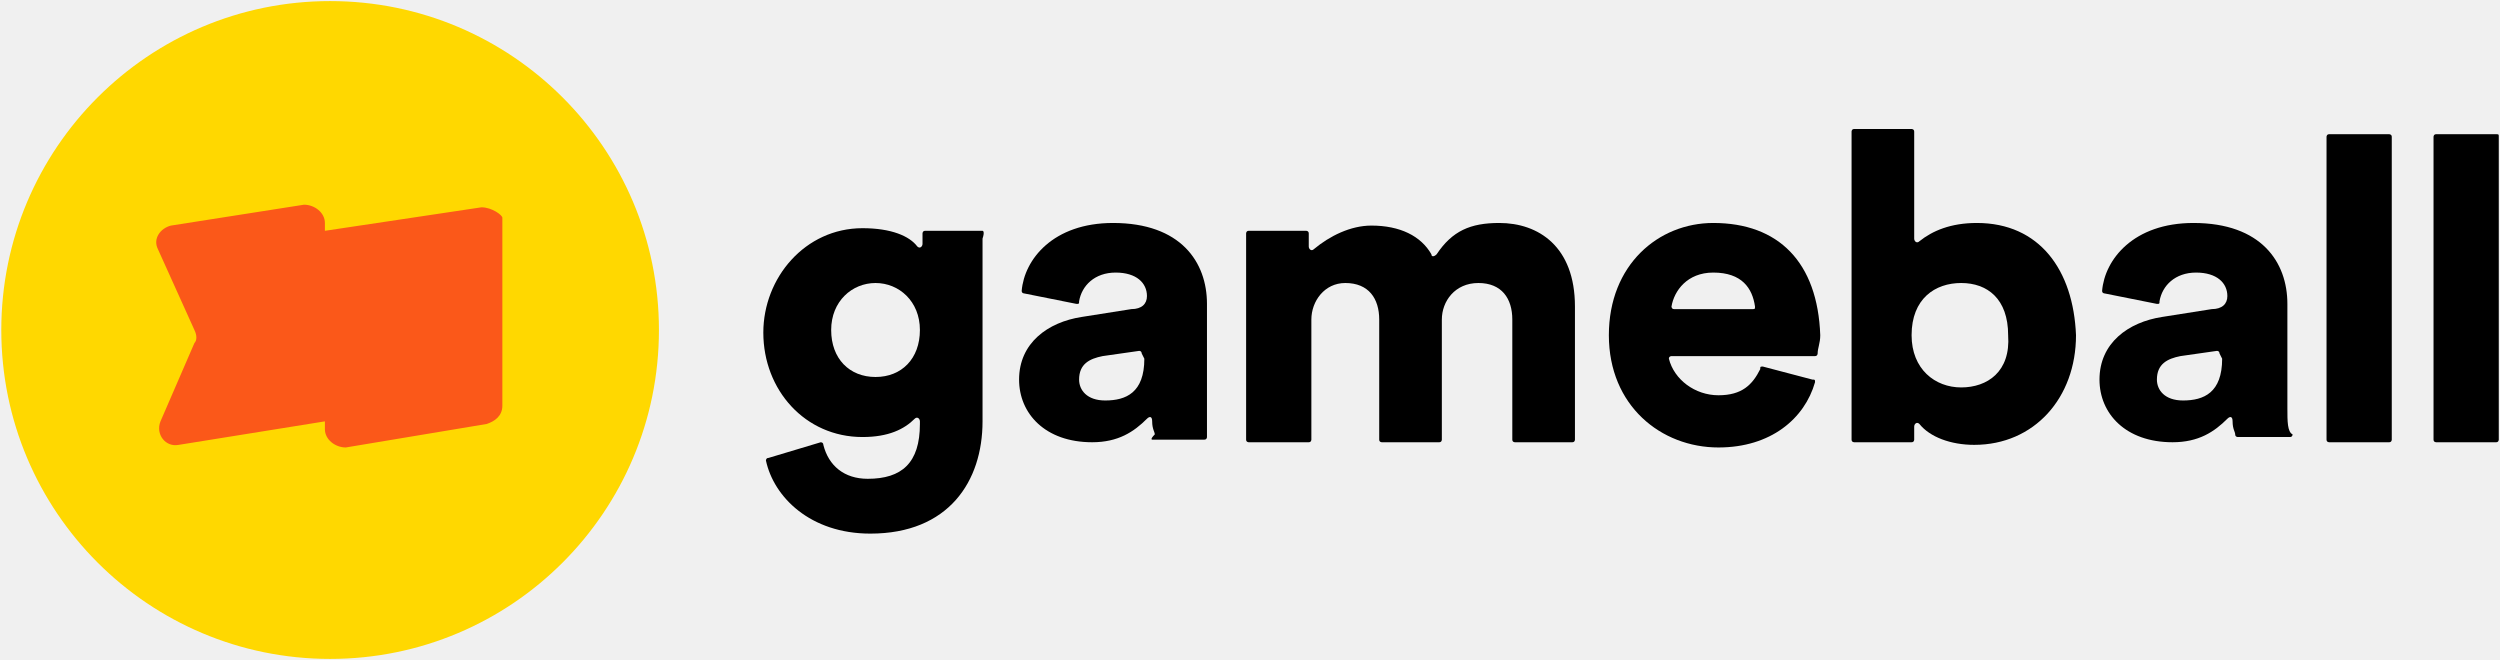
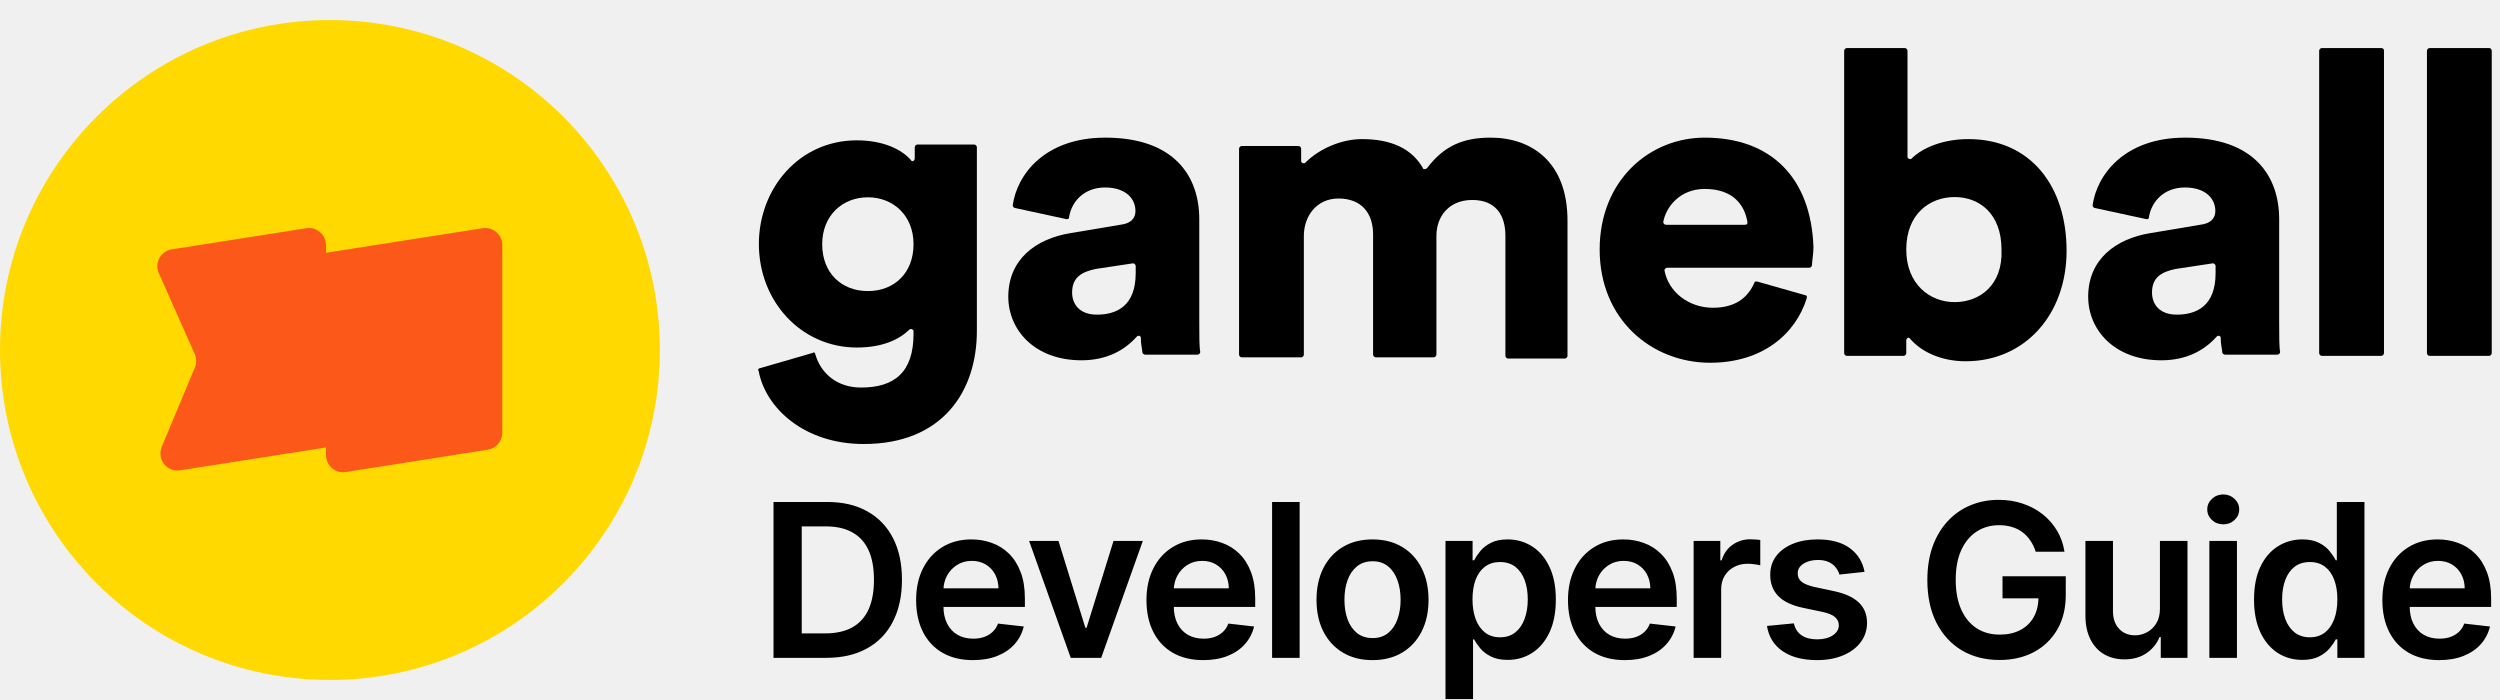
- <svg xmlns="http://www.w3.org/2000/svg" width="2500px" height="660px" viewBox="0 0 2498 660" version="1.1">
-   <g id="surface1">
-     <path style=" stroke:none;fill-rule:nonzero;fill:rgb(100%,84.706%,0%);fill-opacity:1;" d="M 329.117 658.914 C 510.723 658.914 657.938 511.656 657.938 330 C 657.938 148.344 510.723 1.086 329.117 1.086 C 147.516 1.086 0.297 148.344 0.297 330 C 0.297 511.656 147.516 658.914 329.117 658.914 Z M 329.117 658.914 " />
-     <path style=" stroke:none;fill-rule:nonzero;fill:rgb(0%,0%,0%);fill-opacity:1;" d="M 981.539 230.805 L 924.125 230.805 C 921.516 230.805 921.516 233.414 921.516 233.414 L 921.516 243.855 C 921.516 246.465 918.906 249.074 916.297 246.465 C 908.469 236.023 890.199 228.191 861.496 228.191 C 804.082 228.191 762.324 277.793 762.324 332.609 C 762.324 390.039 804.082 437.027 861.496 437.027 C 887.59 437.027 903.25 429.195 913.688 418.754 C 916.297 416.145 918.906 418.754 918.906 421.363 L 918.906 423.977 C 918.906 463.133 900.641 478.797 866.715 478.797 C 843.227 478.797 827.57 465.742 822.348 444.859 C 822.348 442.25 819.738 442.25 819.738 442.25 L 767.547 457.91 C 764.938 457.91 764.938 460.52 764.938 460.52 C 772.766 497.066 809.301 533.613 869.324 533.613 C 947.613 533.613 981.539 481.406 981.539 421.363 L 981.539 238.633 C 984.148 230.805 981.539 230.805 981.539 230.805 Z M 874.543 376.988 C 848.445 376.988 830.176 358.715 830.176 330 C 830.176 301.285 851.055 283.012 874.543 283.012 C 898.031 283.012 918.906 301.285 918.906 330 C 918.906 358.715 900.641 376.988 874.543 376.988 Z M 874.543 376.988 " />
-     <path style=" stroke:none;fill-rule:nonzero;fill:rgb(0%,0%,0%);fill-opacity:1;" d="M 1205.973 408.312 L 1205.973 303.895 C 1205.973 262.129 1179.879 222.973 1112.027 222.973 C 1052.004 222.973 1023.297 259.516 1020.684 290.844 C 1020.684 293.453 1023.297 293.453 1023.297 293.453 L 1075.488 303.895 C 1078.098 303.895 1078.098 303.895 1078.098 301.285 C 1080.707 285.621 1093.758 272.57 1114.633 272.57 C 1135.512 272.57 1145.953 283.012 1145.953 296.062 C 1145.953 303.895 1140.73 309.117 1130.293 309.117 L 1080.707 316.949 C 1046.781 322.168 1018.078 343.051 1018.078 379.598 C 1018.078 413.535 1044.172 442.25 1091.148 442.25 C 1117.246 442.25 1132.902 431.805 1145.953 418.754 C 1148.562 416.145 1151.172 416.145 1151.172 421.363 C 1151.172 429.195 1153.781 431.805 1153.781 434.418 C 1148.562 439.637 1151.172 439.637 1151.172 439.637 L 1203.363 439.637 C 1205.973 439.637 1205.973 437.027 1205.973 437.027 C 1205.973 431.805 1205.973 421.363 1205.973 408.312 Z M 1143.34 358.715 C 1143.34 392.652 1125.074 400.48 1104.195 400.48 C 1085.93 400.48 1078.098 390.039 1078.098 379.598 C 1078.098 363.938 1088.539 358.715 1101.586 356.105 L 1138.121 350.883 C 1140.73 350.883 1140.73 353.496 1140.73 353.496 Z M 1143.34 358.715 " />
-     <path style=" stroke:none;fill-rule:nonzero;fill:rgb(0%,0%,0%);fill-opacity:1;" d="M 1498.254 222.973 C 1469.547 222.973 1451.281 230.805 1435.633 254.297 C 1433.012 256.906 1430.406 256.906 1430.406 254.297 C 1419.969 236.023 1399.098 225.582 1370.379 225.582 C 1349.504 225.582 1328.633 236.023 1312.969 249.074 C 1310.363 251.688 1307.758 249.074 1307.758 246.465 L 1307.758 233.414 C 1307.758 230.805 1305.137 230.805 1305.137 230.805 L 1247.73 230.805 C 1245.117 230.805 1245.117 233.414 1245.117 233.414 L 1245.117 439.637 C 1245.117 442.25 1247.73 442.25 1247.73 442.25 L 1307.758 442.25 C 1310.363 442.25 1310.363 439.637 1310.363 439.637 L 1310.363 319.559 C 1310.363 301.285 1323.406 283.012 1344.293 283.012 C 1367.773 283.012 1378.211 298.676 1378.211 319.559 L 1378.211 439.637 C 1378.211 442.25 1380.828 442.25 1380.828 442.25 L 1438.238 442.25 C 1440.844 442.25 1440.844 439.637 1440.844 439.637 L 1440.844 319.559 C 1440.844 301.285 1453.898 283.012 1477.379 283.012 C 1500.871 283.012 1511.309 298.676 1511.309 319.559 L 1511.309 439.637 C 1511.309 442.25 1513.914 442.25 1513.914 442.25 L 1571.324 442.25 C 1573.945 442.25 1573.945 439.637 1573.945 439.637 L 1573.945 306.504 C 1573.945 246.465 1537.406 222.973 1498.254 222.973 Z M 1498.254 222.973 " />
-     <path style=" stroke:none;fill-rule:nonzero;fill:rgb(0%,0%,0%);fill-opacity:1;" d="M 1712.254 222.973 C 1657.453 222.973 1607.859 264.738 1607.859 335.219 C 1607.859 405.703 1660.059 447.469 1717.469 447.469 C 1769.664 447.469 1803.594 418.754 1814.031 382.207 C 1814.031 379.598 1814.031 379.598 1811.426 379.598 L 1761.832 366.547 C 1759.227 366.547 1759.227 366.547 1759.227 369.156 C 1751.398 384.82 1740.961 395.262 1717.469 395.262 C 1693.988 395.262 1673.113 379.598 1667.887 358.715 C 1667.887 356.105 1670.496 356.105 1670.496 356.105 L 1814.031 356.105 C 1816.637 356.105 1816.637 353.496 1816.637 353.496 C 1816.637 348.273 1819.258 343.051 1819.258 335.219 C 1816.637 262.129 1777.496 222.973 1712.254 222.973 Z M 1751.398 309.117 L 1673.113 309.117 C 1670.496 309.117 1670.496 306.504 1670.496 306.504 C 1673.113 290.844 1686.156 272.57 1712.254 272.57 C 1740.961 272.57 1751.398 288.234 1754.004 306.504 C 1754.004 309.117 1754.004 309.117 1751.398 309.117 Z M 1751.398 309.117 " />
-     <path style=" stroke:none;fill-rule:nonzero;fill:rgb(0%,0%,0%);fill-opacity:1;" d="M 1975.836 222.973 C 1949.738 222.973 1931.469 230.805 1918.414 241.246 C 1915.809 243.855 1913.199 241.246 1913.199 238.637 L 1913.199 131.605 C 1913.199 128.996 1910.594 128.996 1910.594 128.996 L 1853.172 128.996 C 1850.566 128.996 1850.566 131.605 1850.566 131.605 L 1850.566 439.637 C 1850.566 442.25 1853.172 442.25 1853.172 442.25 L 1910.594 442.25 C 1913.199 442.25 1913.199 439.637 1913.199 439.637 L 1913.199 426.586 C 1913.199 423.977 1915.809 421.363 1918.414 423.977 C 1928.863 437.027 1949.738 444.859 1973.215 444.859 C 2033.246 444.859 2075.004 397.871 2075.004 335.219 C 2072.387 269.961 2038.469 222.973 1975.836 222.973 Z M 1960.172 387.43 C 1934.074 387.43 1910.594 369.156 1910.594 335.219 C 1910.594 298.676 1934.074 283.012 1960.172 283.012 C 1986.273 283.012 2007.145 298.676 2007.145 335.219 C 2009.754 371.766 1986.273 387.43 1960.172 387.43 Z M 1960.172 387.43 " />
-     <path style=" stroke:none;fill-rule:nonzero;fill:rgb(0%,0%,0%);fill-opacity:1;" d="M 2286.387 408.312 L 2286.387 303.895 C 2286.387 262.129 2260.289 222.973 2192.441 222.973 C 2132.414 222.973 2103.711 259.516 2101.105 290.844 C 2101.105 293.453 2103.711 293.453 2103.711 293.453 L 2155.906 303.895 C 2158.512 303.895 2158.512 303.895 2158.512 301.285 C 2161.121 285.621 2174.176 272.57 2195.051 272.57 C 2215.922 272.57 2226.359 283.012 2226.359 296.062 C 2226.359 303.895 2221.148 309.117 2210.711 309.117 L 2161.121 316.949 C 2127.191 322.168 2098.484 343.051 2098.484 379.598 C 2098.484 413.535 2124.582 442.25 2171.555 442.25 C 2197.656 442.25 2213.316 431.805 2226.359 418.754 C 2228.98 416.145 2231.586 416.145 2231.586 421.363 C 2231.586 429.195 2234.191 431.805 2234.191 434.418 C 2234.191 437.027 2236.797 437.027 2236.797 437.027 L 2288.996 437.027 C 2291.602 437.027 2291.602 434.418 2291.602 434.418 C 2286.387 431.805 2286.387 421.363 2286.387 408.312 Z M 2221.148 358.715 C 2221.148 392.652 2202.879 400.48 2181.992 400.48 C 2163.727 400.48 2155.906 390.039 2155.906 379.598 C 2155.906 363.938 2166.344 358.715 2179.387 356.105 L 2215.922 350.883 C 2218.527 350.883 2218.527 353.496 2218.527 353.496 Z M 2221.148 358.715 " />
-     <path style=" stroke:none;fill-rule:nonzero;fill:rgb(0%,0%,0%);fill-opacity:1;" d="M 2388.164 134.215 L 2328.137 134.215 C 2325.531 134.215 2325.531 136.828 2325.531 136.828 L 2325.531 439.637 C 2325.531 442.25 2328.137 442.25 2328.137 442.25 L 2388.164 442.25 C 2390.77 442.25 2390.77 439.637 2390.77 439.637 L 2390.77 136.828 C 2390.77 134.215 2388.164 134.215 2388.164 134.215 Z M 2388.164 134.215 " />
-     <path style=" stroke:none;fill-rule:nonzero;fill:rgb(0%,0%,0%);fill-opacity:1;" d="M 2495.164 134.215 L 2435.137 134.215 C 2432.531 134.215 2432.531 136.828 2432.531 136.828 L 2432.531 439.637 C 2432.531 442.25 2435.137 442.25 2435.137 442.25 L 2495.164 442.25 C 2497.77 442.25 2497.77 439.637 2497.77 439.637 L 2497.77 136.828 C 2497.77 134.215 2497.77 134.215 2495.164 134.215 Z M 2495.164 134.215 " />
-     <path style=" stroke:none;fill-rule:nonzero;fill:rgb(98.431%,34.51%,9.804%);fill-opacity:1;" d="M 480.48 207.309 L 323.898 230.805 L 323.898 222.973 C 323.898 212.531 313.457 204.699 303.02 204.699 L 169.926 225.582 C 159.488 228.195 151.66 238.637 156.879 249.078 L 193.414 330 C 196.023 335.219 196.023 340.441 193.414 343.051 L 159.488 421.363 C 154.27 434.418 164.707 447.469 177.754 444.859 L 323.898 421.363 L 323.898 429.195 C 323.898 439.637 334.336 447.469 344.773 447.469 L 485.699 423.977 C 493.527 421.363 501.355 416.145 501.355 405.703 L 501.355 217.75 C 501.355 215.141 490.918 207.309 480.48 207.309 Z M 480.48 207.309 " />
+ <svg xmlns="http://www.w3.org/2000/svg" width="5000" height="1400" viewBox="0 0 111 31" fill="none">
+   <g clip-path="url(#clip0_1_256)">
+     <path d="M14.649 30.149C22.739 30.149 29.298 23.59 29.298 15.5C29.298 7.41 22.739 0.851 14.649 0.851C6.559 0.851 0 7.41 0 15.5C0 23.59 6.559 30.149 14.649 30.149Z" fill="#FFD900" />
+     <path d="M21.417 10.094L14.475 11.184V10.846C14.475 10.377 14.06 10.018 13.592 10.094L7.63 11.031C7.139 11.107 6.845 11.631 7.052 12.088L8.643 15.674C8.73 15.87 8.73 16.088 8.654 16.274L7.183 19.794C6.954 20.35 7.412 20.939 8 20.841L14.475 19.827V20.165C14.475 20.634 14.889 20.993 15.357 20.917L21.657 19.925C22.028 19.871 22.3 19.544 22.3 19.173V10.846C22.3 10.377 21.886 10.018 21.417 10.094Z" fill="#FC5819" />
+     <path d="M43.253 6.376H40.735C40.67 6.376 40.615 6.442 40.615 6.496V6.987C40.615 7.107 40.496 7.172 40.43 7.052C40.06 6.627 39.264 6.191 38.043 6.191C35.471 6.191 33.694 8.338 33.694 10.791C33.694 13.363 35.591 15.39 38.043 15.39C39.209 15.39 39.94 15.02 40.376 14.595C40.441 14.529 40.561 14.595 40.561 14.66V14.78C40.561 16.502 39.7 17.167 38.228 17.167C37.182 17.167 36.452 16.556 36.201 15.695C36.201 15.63 36.136 15.575 36.081 15.63L33.749 16.306C33.683 16.306 33.629 16.371 33.683 16.426C33.989 18.082 35.711 19.674 38.348 19.674C41.847 19.674 43.373 17.341 43.373 14.649V6.496C43.373 6.442 43.319 6.376 43.253 6.376ZM38.534 12.883C37.367 12.883 36.506 12.088 36.506 10.802C36.506 9.515 37.422 8.72 38.534 8.72C39.645 8.72 40.561 9.515 40.561 10.802C40.561 12.088 39.7 12.883 38.534 12.883Z" fill="black" />
+     <path d="M53.248 14.289V9.69C53.248 7.793 52.147 6.071 49.074 6.071C46.37 6.071 45.15 7.728 44.964 9.079C44.964 9.145 45.03 9.199 45.084 9.199L47.351 9.69C47.417 9.69 47.471 9.69 47.471 9.57C47.591 8.894 48.147 8.284 49.063 8.284C49.978 8.284 50.414 8.774 50.414 9.33C50.414 9.635 50.229 9.886 49.738 9.94L47.526 10.311C45.989 10.562 44.768 11.477 44.768 13.134C44.768 14.605 45.934 15.957 48.016 15.957C49.117 15.957 49.913 15.532 50.469 14.91C50.534 14.845 50.654 14.845 50.654 14.976C50.654 15.281 50.719 15.466 50.719 15.586C50.719 15.652 50.785 15.706 50.839 15.706H53.172C53.237 15.706 53.292 15.641 53.292 15.586C53.248 15.39 53.248 14.845 53.248 14.289ZM50.425 12.088C50.425 13.559 49.564 13.93 48.703 13.93C47.907 13.93 47.602 13.439 47.602 12.948C47.602 12.273 48.027 12.033 48.648 11.902L50.305 11.652C50.37 11.652 50.425 11.717 50.425 11.771V12.088Z" fill="black" />
+     <path d="M66.186 6.071C64.954 6.071 64.104 6.442 63.363 7.423C63.297 7.488 63.177 7.488 63.177 7.423C62.687 6.561 61.771 6.136 60.474 6.136C59.559 6.136 58.578 6.561 57.956 7.183C57.891 7.248 57.771 7.183 57.771 7.117V6.561C57.771 6.496 57.706 6.442 57.651 6.442H55.133C55.068 6.442 55.014 6.507 55.014 6.561V15.706C55.014 15.771 55.079 15.826 55.133 15.826H57.771C57.837 15.826 57.891 15.761 57.891 15.706V10.431C57.891 9.57 58.447 8.774 59.428 8.774C60.474 8.774 60.965 9.45 60.965 10.365V15.706C60.965 15.771 61.03 15.826 61.085 15.826H63.657C63.722 15.826 63.777 15.761 63.777 15.706V10.431C63.777 9.57 64.333 8.839 65.368 8.839C66.414 8.839 66.84 9.515 66.84 10.431V15.761C66.84 15.826 66.905 15.88 66.959 15.88H69.477C69.543 15.88 69.597 15.815 69.597 15.761V9.809C69.619 7.117 67.962 6.071 66.186 6.071Z" fill="black" />
+     <path d="M75.69 6.071C73.238 6.071 71.025 7.967 71.025 11.041C71.025 14.169 73.357 16.066 75.93 16.066C78.262 16.066 79.734 14.78 80.224 13.188C80.224 13.123 80.224 13.068 80.159 13.068L78.011 12.458C77.946 12.458 77.892 12.458 77.892 12.524C77.586 13.199 77.031 13.624 76.05 13.624C75.003 13.624 74.088 12.948 73.902 11.968C73.902 11.902 73.968 11.848 74.022 11.848H80.333C80.398 11.848 80.453 11.782 80.453 11.728C80.453 11.543 80.518 11.237 80.518 10.932C80.409 7.848 78.633 6.071 75.69 6.071ZM77.466 9.94H73.968C73.902 9.94 73.848 9.875 73.848 9.82C73.968 9.145 74.589 8.349 75.69 8.349C76.976 8.349 77.466 9.09 77.586 9.82C77.586 9.875 77.586 9.94 77.466 9.94Z" fill="black" />
+     <path d="M87.396 6.136C86.295 6.136 85.369 6.507 84.878 6.997C84.813 7.063 84.693 6.997 84.693 6.932V2.213C84.693 2.147 84.627 2.093 84.573 2.093H82.001C81.935 2.093 81.881 2.158 81.881 2.213V15.641C81.881 15.706 81.946 15.761 82.001 15.761H84.519C84.584 15.761 84.638 15.695 84.638 15.641V15.085C84.638 14.965 84.758 14.9 84.824 15.02C85.314 15.575 86.175 16 87.276 16C89.914 16 91.756 13.919 91.756 11.096C91.756 8.218 90.153 6.136 87.396 6.136ZM86.786 13.374C85.685 13.374 84.638 12.578 84.638 11.041C84.638 9.45 85.685 8.709 86.786 8.709C87.886 8.709 88.867 9.45 88.867 11.041C88.933 12.633 87.886 13.374 86.786 13.374Z" fill="black" />
+     <path d="M101.195 14.289V9.69C101.195 7.793 100.094 6.071 97.02 6.071C94.317 6.071 93.096 7.728 92.911 9.079C92.911 9.145 92.976 9.199 93.031 9.199L95.298 9.69C95.363 9.69 95.418 9.69 95.418 9.57C95.538 8.894 96.094 8.284 97.009 8.284C97.925 8.284 98.361 8.774 98.361 9.33C98.361 9.635 98.175 9.886 97.685 9.94L95.472 10.311C93.936 10.562 92.715 11.477 92.715 13.134C92.715 14.605 93.881 15.957 95.963 15.957C97.064 15.957 97.859 15.532 98.415 14.91C98.481 14.845 98.6 14.845 98.6 14.976C98.6 15.281 98.666 15.466 98.666 15.586C98.666 15.652 98.731 15.706 98.786 15.706H101.118C101.184 15.706 101.238 15.641 101.238 15.586C101.195 15.39 101.195 14.845 101.195 14.289ZM98.372 12.088C98.372 13.559 97.511 13.93 96.65 13.93C95.854 13.93 95.549 13.439 95.549 12.948C95.549 12.273 95.974 12.033 96.595 11.902L98.252 11.652C98.317 11.652 98.372 11.717 98.372 11.771V12.088Z" fill="black" />
+     <path d="M105.729 2.093H103.091C103.026 2.093 102.971 2.158 102.971 2.213V15.641C102.971 15.706 103.037 15.761 103.091 15.761H105.729C105.794 15.761 105.849 15.695 105.849 15.641V2.213C105.86 2.147 105.794 2.093 105.729 2.093Z" fill="black" />
+     <path d="M110.514 2.093H107.876C107.811 2.093 107.756 2.158 107.756 2.213V15.641C107.756 15.706 107.821 15.761 107.876 15.761H110.514C110.579 15.761 110.633 15.695 110.633 15.641V2.213C110.633 2.147 110.579 2.093 110.514 2.093Z" fill="black" />
+     <path d="M36.689 29.168H34.344V22.248H36.736C37.423 22.248 38.013 22.386 38.507 22.663C39.002 22.938 39.383 23.334 39.649 23.849C39.915 24.365 40.047 24.983 40.047 25.701C40.047 26.422 39.913 27.041 39.645 27.56C39.38 28.078 38.995 28.475 38.493 28.752C37.993 29.029 37.392 29.168 36.689 29.168ZM35.597 28.083H36.628C37.11 28.083 37.512 27.995 37.834 27.82C38.156 27.642 38.398 27.377 38.561 27.026C38.723 26.672 38.804 26.23 38.804 25.701C38.804 25.172 38.723 24.733 38.561 24.383C38.398 24.032 38.159 23.77 37.841 23.596C37.526 23.42 37.134 23.332 36.665 23.332H35.597V28.083ZM43.197 29.269C42.676 29.269 42.227 29.161 41.849 28.945C41.472 28.727 41.183 28.418 40.98 28.019C40.777 27.618 40.676 27.146 40.676 26.603C40.676 26.069 40.777 25.601 40.98 25.198C41.185 24.792 41.471 24.477 41.838 24.252C42.206 24.024 42.637 23.91 43.133 23.91C43.453 23.91 43.754 23.962 44.038 24.066C44.324 24.167 44.577 24.325 44.795 24.539C45.016 24.753 45.189 25.025 45.315 25.357C45.442 25.685 45.505 26.077 45.505 26.532V26.907H41.251V26.083H44.332C44.33 25.849 44.279 25.64 44.18 25.458C44.081 25.273 43.942 25.128 43.764 25.022C43.589 24.916 43.384 24.863 43.15 24.863C42.899 24.863 42.68 24.924 42.491 25.046C42.301 25.165 42.154 25.323 42.048 25.519C41.944 25.712 41.891 25.925 41.889 26.157V26.877C41.889 27.179 41.944 27.438 42.055 27.654C42.165 27.868 42.319 28.033 42.518 28.148C42.716 28.26 42.948 28.317 43.214 28.317C43.392 28.317 43.553 28.292 43.697 28.242C43.841 28.19 43.966 28.115 44.072 28.016C44.178 27.917 44.258 27.794 44.312 27.647L45.454 27.776C45.382 28.078 45.245 28.341 45.042 28.567C44.841 28.79 44.584 28.963 44.271 29.087C43.958 29.209 43.6 29.269 43.197 29.269ZM50.741 23.978L48.893 29.168H47.541L45.693 23.978H46.997L48.19 27.833H48.244L49.44 23.978H50.741ZM53.423 29.269C52.903 29.269 52.454 29.161 52.075 28.945C51.699 28.727 51.41 28.418 51.207 28.019C51.004 27.618 50.903 27.146 50.903 26.603C50.903 26.069 51.004 25.601 51.207 25.198C51.412 24.792 51.698 24.477 52.065 24.252C52.432 24.024 52.864 23.91 53.359 23.91C53.679 23.91 53.981 23.962 54.265 24.066C54.551 24.167 54.803 24.325 55.022 24.539C55.242 24.753 55.416 25.025 55.542 25.357C55.668 25.685 55.731 26.077 55.731 26.532V26.907H51.477V26.083H54.559C54.557 25.849 54.506 25.64 54.407 25.458C54.308 25.273 54.169 25.128 53.991 25.022C53.816 24.916 53.611 24.863 53.376 24.863C53.126 24.863 52.907 24.924 52.717 25.046C52.528 25.165 52.38 25.323 52.275 25.519C52.171 25.712 52.118 25.925 52.116 26.157V26.877C52.116 27.179 52.171 27.438 52.281 27.654C52.392 27.868 52.546 28.033 52.744 28.148C52.943 28.26 53.175 28.317 53.44 28.317C53.618 28.317 53.779 28.292 53.924 28.242C54.068 28.19 54.193 28.115 54.299 28.016C54.404 27.917 54.484 27.794 54.539 27.647L55.681 27.776C55.609 28.078 55.471 28.341 55.268 28.567C55.068 28.79 54.811 28.963 54.498 29.087C54.185 29.209 53.827 29.269 53.423 29.269ZM57.704 22.248V29.168H56.481V22.248H57.704ZM60.94 29.269C60.433 29.269 59.994 29.158 59.622 28.935C59.251 28.712 58.962 28.4 58.757 27.999C58.555 27.598 58.453 27.129 58.453 26.593C58.453 26.057 58.555 25.587 58.757 25.184C58.962 24.781 59.251 24.468 59.622 24.245C59.994 24.022 60.433 23.91 60.94 23.91C61.447 23.91 61.886 24.022 62.258 24.245C62.63 24.468 62.917 24.781 63.12 25.184C63.325 25.587 63.427 26.057 63.427 26.593C63.427 27.129 63.325 27.598 63.12 27.999C62.917 28.4 62.63 28.712 62.258 28.935C61.886 29.158 61.447 29.269 60.94 29.269ZM60.947 28.29C61.222 28.29 61.452 28.214 61.636 28.063C61.821 27.91 61.959 27.705 62.049 27.448C62.141 27.191 62.187 26.905 62.187 26.59C62.187 26.272 62.141 25.985 62.049 25.728C61.959 25.469 61.821 25.263 61.636 25.11C61.452 24.957 61.222 24.88 60.947 24.88C60.665 24.88 60.431 24.957 60.244 25.11C60.059 25.263 59.921 25.469 59.828 25.728C59.738 25.985 59.693 26.272 59.693 26.59C59.693 26.905 59.738 27.191 59.828 27.448C59.921 27.705 60.059 27.91 60.244 28.063C60.431 28.214 60.665 28.29 60.947 28.29ZM64.18 31.114V23.978H65.383V24.836H65.454C65.517 24.71 65.606 24.576 65.721 24.434C65.836 24.29 65.991 24.167 66.187 24.066C66.383 23.962 66.633 23.91 66.937 23.91C67.338 23.91 67.7 24.013 68.022 24.218C68.346 24.421 68.603 24.721 68.792 25.12C68.984 25.516 69.079 26.003 69.079 26.58C69.079 27.15 68.986 27.634 68.799 28.033C68.612 28.431 68.358 28.735 68.035 28.945C67.713 29.154 67.348 29.259 66.941 29.259C66.643 29.259 66.397 29.21 66.201 29.111C66.005 29.011 65.847 28.892 65.728 28.752C65.61 28.61 65.519 28.476 65.454 28.35H65.403V31.114H64.18ZM65.379 26.573C65.379 26.909 65.427 27.203 65.521 27.455C65.618 27.707 65.757 27.904 65.937 28.046C66.12 28.186 66.34 28.256 66.599 28.256C66.87 28.256 67.096 28.184 67.278 28.039C67.461 27.893 67.598 27.694 67.691 27.441C67.785 27.187 67.833 26.897 67.833 26.573C67.833 26.251 67.787 25.965 67.694 25.715C67.602 25.465 67.464 25.269 67.282 25.127C67.099 24.985 66.872 24.914 66.599 24.914C66.338 24.914 66.116 24.983 65.934 25.12C65.751 25.257 65.613 25.45 65.518 25.698C65.426 25.945 65.379 26.237 65.379 26.573ZM72.139 29.269C71.619 29.269 71.169 29.161 70.791 28.945C70.415 28.727 70.125 28.418 69.923 28.019C69.72 27.618 69.618 27.146 69.618 26.603C69.618 26.069 69.72 25.601 69.923 25.198C70.128 24.792 70.414 24.477 70.781 24.252C71.148 24.024 71.579 23.91 72.075 23.91C72.395 23.91 72.697 23.962 72.981 24.066C73.267 24.167 73.519 24.325 73.738 24.539C73.958 24.753 74.132 25.025 74.258 25.357C74.384 25.685 74.447 26.077 74.447 26.532V26.907H70.193V26.083H73.275C73.272 25.849 73.222 25.64 73.123 25.458C73.023 25.273 72.885 25.128 72.707 25.022C72.531 24.916 72.326 24.863 72.092 24.863C71.842 24.863 71.622 24.924 71.433 25.046C71.244 25.165 71.096 25.323 70.99 25.519C70.887 25.712 70.834 25.925 70.832 26.157V26.877C70.832 27.179 70.887 27.438 70.997 27.654C71.108 27.868 71.262 28.033 71.46 28.148C71.658 28.26 71.89 28.317 72.156 28.317C72.334 28.317 72.495 28.292 72.639 28.242C72.784 28.19 72.909 28.115 73.014 28.016C73.12 27.917 73.2 27.794 73.254 27.647L74.397 27.776C74.324 28.078 74.187 28.341 73.984 28.567C73.784 28.79 73.527 28.963 73.214 29.087C72.901 29.209 72.543 29.269 72.139 29.269ZM75.197 29.168V23.978H76.382V24.843H76.437C76.531 24.543 76.693 24.312 76.923 24.15C77.155 23.986 77.42 23.904 77.717 23.904C77.785 23.904 77.86 23.907 77.944 23.914C78.029 23.918 78.1 23.926 78.156 23.937V25.062C78.105 25.044 78.022 25.029 77.91 25.015C77.799 24.999 77.692 24.991 77.589 24.991C77.366 24.991 77.165 25.04 76.987 25.137C76.812 25.231 76.673 25.363 76.572 25.532C76.47 25.701 76.42 25.896 76.42 26.117V29.168H75.197ZM82.786 25.35L81.671 25.471C81.639 25.359 81.584 25.253 81.505 25.154C81.429 25.055 81.325 24.975 81.194 24.914C81.064 24.853 80.904 24.823 80.715 24.823C80.46 24.823 80.246 24.878 80.073 24.988C79.901 25.099 79.817 25.242 79.819 25.417C79.817 25.568 79.872 25.691 79.985 25.786C80.1 25.88 80.289 25.958 80.552 26.019L81.438 26.208C81.929 26.314 82.294 26.482 82.532 26.712C82.773 26.941 82.895 27.242 82.897 27.614C82.895 27.94 82.799 28.229 82.61 28.479C82.423 28.727 82.163 28.92 81.83 29.06C81.496 29.2 81.113 29.269 80.681 29.269C80.046 29.269 79.534 29.137 79.147 28.871C78.759 28.603 78.528 28.23 78.454 27.752L79.647 27.637C79.701 27.872 79.816 28.048 79.991 28.168C80.167 28.287 80.396 28.347 80.677 28.347C80.968 28.347 81.201 28.287 81.377 28.168C81.555 28.048 81.644 27.901 81.644 27.725C81.644 27.576 81.586 27.454 81.471 27.357C81.359 27.26 81.183 27.186 80.944 27.134L80.059 26.948C79.561 26.844 79.193 26.67 78.954 26.424C78.715 26.176 78.597 25.863 78.599 25.485C78.597 25.165 78.684 24.888 78.859 24.654C79.037 24.417 79.284 24.235 79.599 24.106C79.917 23.976 80.283 23.91 80.698 23.91C81.306 23.91 81.784 24.04 82.134 24.299C82.485 24.558 82.703 24.908 82.786 25.35ZM90.385 24.458C90.329 24.275 90.251 24.112 90.152 23.968C90.055 23.821 89.938 23.696 89.801 23.593C89.666 23.489 89.51 23.411 89.335 23.36C89.159 23.305 88.967 23.278 88.76 23.278C88.388 23.278 88.057 23.372 87.767 23.559C87.476 23.746 87.247 24.021 87.081 24.383C86.916 24.744 86.834 25.183 86.834 25.701C86.834 26.224 86.916 26.666 87.081 27.029C87.245 27.392 87.474 27.668 87.767 27.857C88.059 28.044 88.4 28.137 88.787 28.137C89.138 28.137 89.443 28.07 89.699 27.935C89.959 27.799 90.158 27.608 90.297 27.36C90.437 27.11 90.507 26.817 90.507 26.482L90.791 26.526H88.912V25.546H91.72V26.377C91.72 26.969 91.594 27.482 91.342 27.914C91.089 28.347 90.742 28.68 90.301 28.915C89.859 29.147 89.353 29.263 88.78 29.263C88.143 29.263 87.583 29.12 87.101 28.834C86.621 28.545 86.246 28.136 85.976 27.607C85.708 27.075 85.574 26.445 85.574 25.715C85.574 25.156 85.653 24.657 85.81 24.218C85.97 23.779 86.193 23.406 86.479 23.099C86.765 22.791 87.101 22.556 87.486 22.396C87.871 22.234 88.29 22.153 88.743 22.153C89.126 22.153 89.483 22.209 89.814 22.322C90.145 22.433 90.439 22.59 90.696 22.795C90.955 23 91.168 23.244 91.335 23.525C91.502 23.807 91.611 24.117 91.663 24.458H90.385ZM95.901 26.985V23.978H97.124V29.168H95.938V28.245H95.884C95.767 28.536 95.574 28.774 95.306 28.959C95.04 29.143 94.713 29.236 94.323 29.236C93.983 29.236 93.682 29.16 93.421 29.009C93.162 28.856 92.959 28.634 92.812 28.343C92.666 28.051 92.593 27.697 92.593 27.282V23.978H93.816V27.093C93.816 27.422 93.906 27.683 94.086 27.877C94.266 28.071 94.503 28.168 94.796 28.168C94.976 28.168 95.151 28.124 95.32 28.036C95.489 27.948 95.627 27.817 95.735 27.644C95.846 27.468 95.901 27.249 95.901 26.985ZM98.096 29.168V23.978H99.32V29.168H98.096ZM98.711 23.241C98.518 23.241 98.351 23.177 98.211 23.049C98.072 22.918 98.002 22.761 98.002 22.579C98.002 22.394 98.072 22.238 98.211 22.109C98.351 21.979 98.518 21.913 98.711 21.913C98.907 21.913 99.074 21.979 99.212 22.109C99.351 22.238 99.421 22.394 99.421 22.579C99.421 22.761 99.351 22.918 99.212 23.049C99.074 23.177 98.907 23.241 98.711 23.241ZM102.218 29.259C101.81 29.259 101.445 29.154 101.123 28.945C100.801 28.735 100.547 28.431 100.36 28.033C100.173 27.634 100.079 27.15 100.079 26.58C100.079 26.003 100.174 25.516 100.363 25.12C100.554 24.721 100.812 24.421 101.137 24.218C101.461 24.013 101.823 23.91 102.221 23.91C102.526 23.91 102.776 23.962 102.972 24.066C103.168 24.167 103.323 24.29 103.438 24.434C103.553 24.576 103.642 24.71 103.705 24.836H103.755V22.248H104.982V29.168H103.779V28.35H103.705C103.642 28.476 103.55 28.61 103.431 28.752C103.312 28.892 103.154 29.011 102.958 29.111C102.762 29.21 102.515 29.259 102.218 29.259ZM102.559 28.256C102.818 28.256 103.039 28.186 103.222 28.046C103.404 27.904 103.543 27.707 103.637 27.455C103.732 27.203 103.779 26.909 103.779 26.573C103.779 26.237 103.732 25.945 103.637 25.698C103.545 25.45 103.407 25.257 103.225 25.12C103.045 24.983 102.823 24.914 102.559 24.914C102.287 24.914 102.059 24.985 101.877 25.127C101.694 25.269 101.557 25.465 101.465 25.715C101.372 25.965 101.326 26.251 101.326 26.573C101.326 26.897 101.372 27.187 101.465 27.441C101.559 27.694 101.698 27.893 101.88 28.039C102.065 28.184 102.291 28.256 102.559 28.256ZM108.298 29.269C107.777 29.269 107.328 29.161 106.95 28.945C106.573 28.727 106.284 28.418 106.081 28.019C105.878 27.618 105.777 27.146 105.777 26.603C105.777 26.069 105.878 25.601 106.081 25.198C106.286 24.792 106.572 24.477 106.939 24.252C107.307 24.024 107.738 23.91 108.234 23.91C108.553 23.91 108.855 23.962 109.139 24.066C109.425 24.167 109.678 24.325 109.896 24.539C110.117 24.753 110.29 25.025 110.416 25.357C110.543 25.685 110.606 26.077 110.606 26.532V26.907H106.351V26.083H109.433C109.431 25.849 109.38 25.64 109.281 25.458C109.182 25.273 109.043 25.128 108.865 25.022C108.69 24.916 108.485 24.863 108.25 24.863C108 24.863 107.781 24.924 107.592 25.046C107.402 25.165 107.255 25.323 107.149 25.519C107.045 25.712 106.992 25.925 106.99 26.157V26.877C106.99 27.179 107.045 27.438 107.156 27.654C107.266 27.868 107.42 28.033 107.619 28.148C107.817 28.26 108.049 28.317 108.315 28.317C108.493 28.317 108.654 28.292 108.798 28.242C108.942 28.19 109.067 28.115 109.173 28.016C109.279 27.917 109.359 27.794 109.413 27.647L110.555 27.776C110.483 28.078 110.345 28.341 110.143 28.567C109.942 28.79 109.685 28.963 109.372 29.087C109.059 29.209 108.701 29.269 108.298 29.269Z" fill="black" />
  </g>
+   <defs>
+     <clipPath id="clip0_1_256">
+       <rect width="111" height="31" fill="white" />
+     </clipPath>
+   </defs>
</svg>
